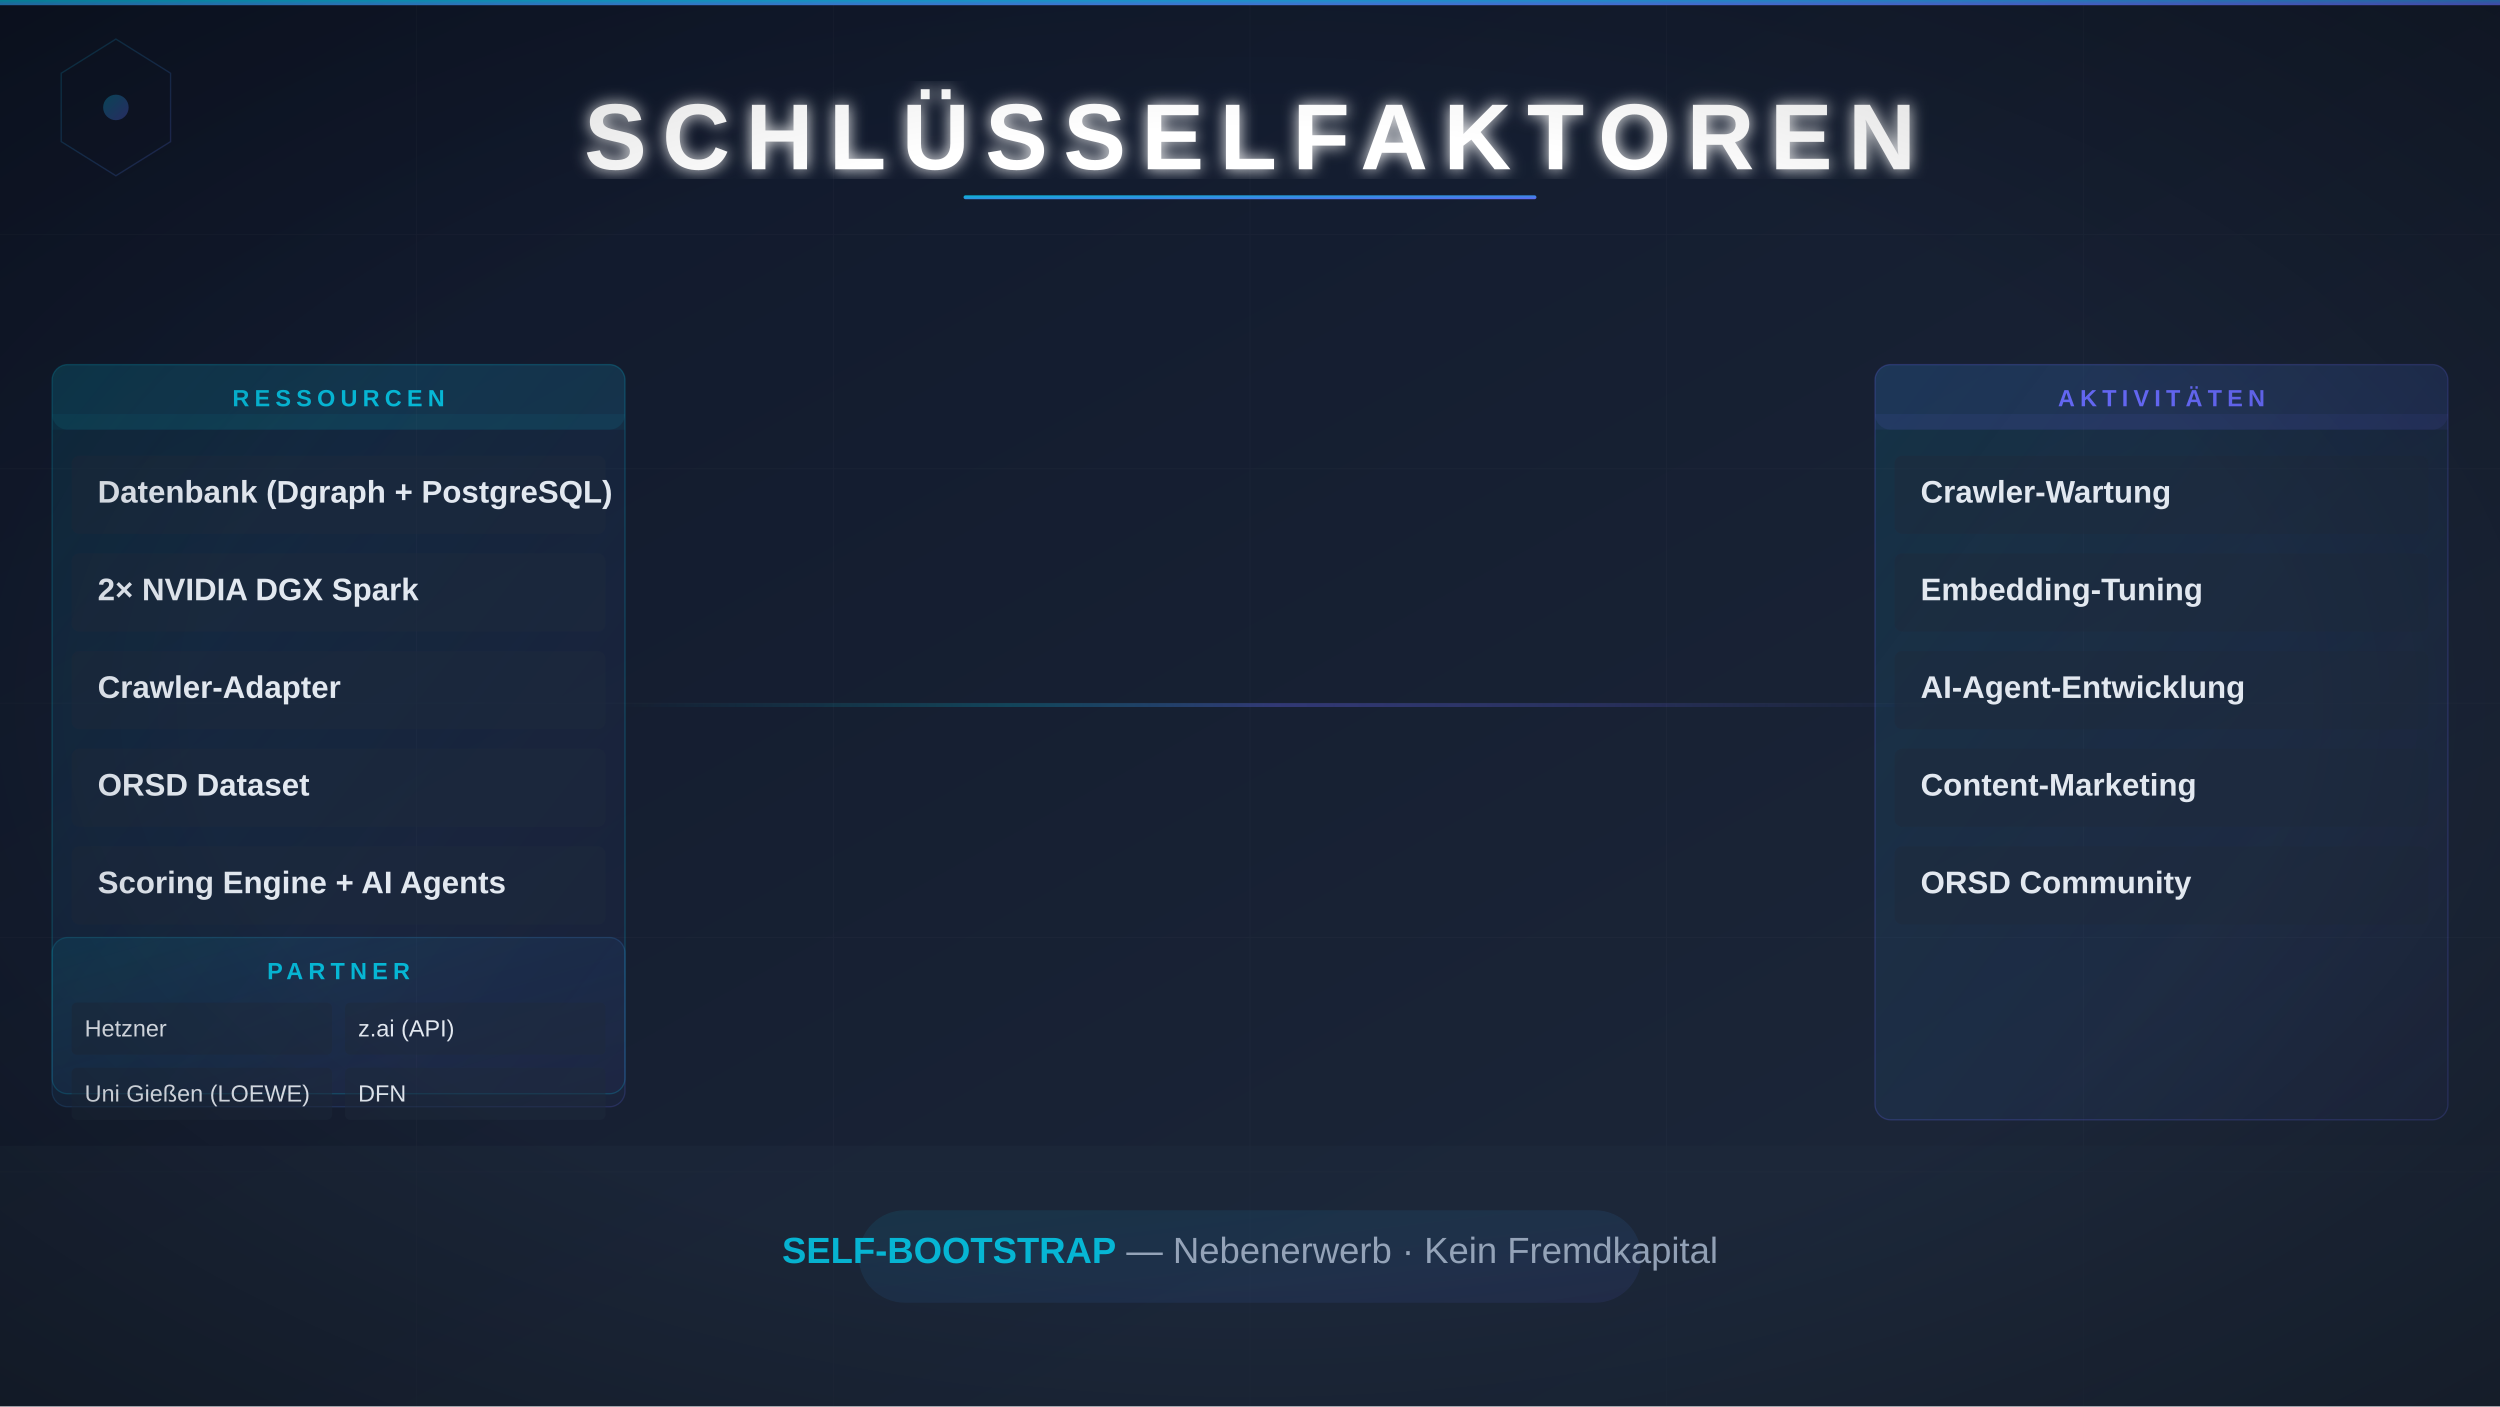
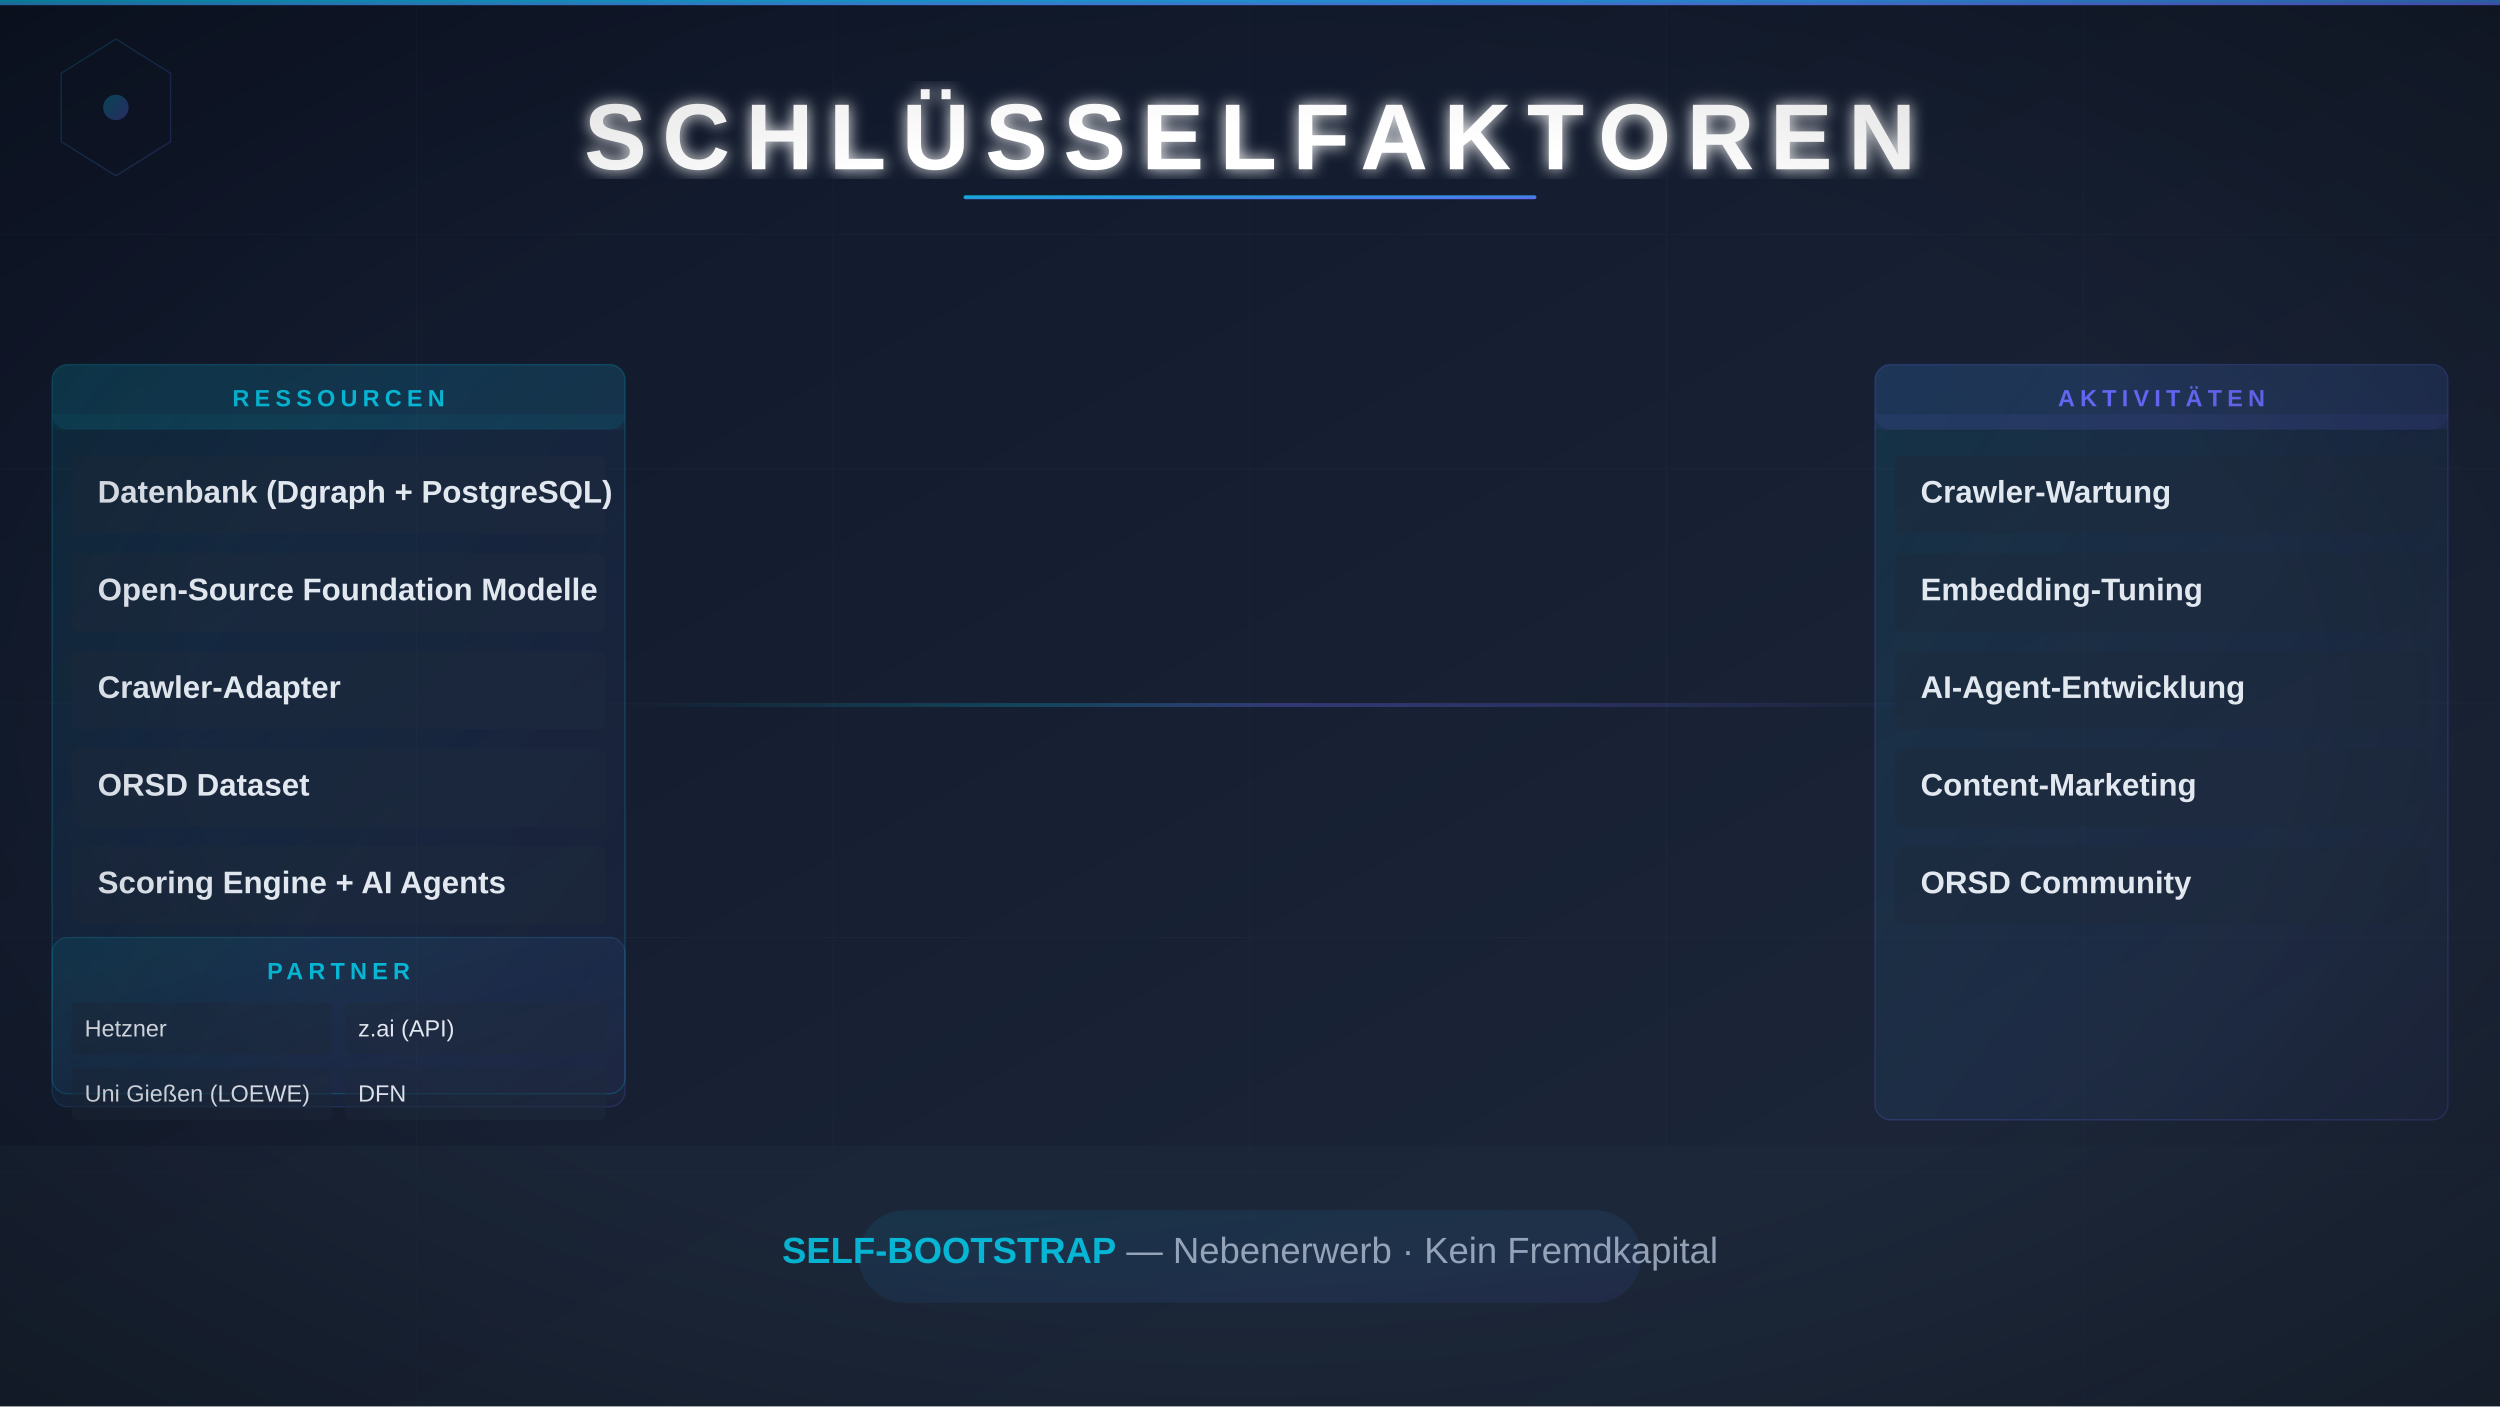
<svg xmlns="http://www.w3.org/2000/svg" viewBox="0 0 1920 1080" width="1920" height="1080">
  <defs>
    <linearGradient id="bg" x1="0%" y1="0%" x2="100%" y2="100%">
      <stop offset="0%" stop-color="#0f172a" />
      <stop offset="100%" stop-color="#1e293b" />
    </linearGradient>
    <linearGradient id="accent" x1="0%" y1="0%" x2="100%" y2="100%">
      <stop offset="0%" stop-color="#06b6d4" />
      <stop offset="100%" stop-color="#6366f1" />
    </linearGradient>
    <linearGradient id="colGrad" x1="0%" y1="0%" x2="100%" y2="100%">
      <stop offset="0%" stop-color="#06b6d4" stop-opacity="0.12" />
      <stop offset="100%" stop-color="#6366f1" stop-opacity="0.04" />
    </linearGradient>
    <linearGradient id="connLine" x1="0%" y1="0%" x2="100%" y2="0%">
      <stop offset="0%" stop-color="#06b6d4" stop-opacity="0" />
      <stop offset="30%" stop-color="#06b6d4" stop-opacity="0.25" />
      <stop offset="50%" stop-color="#6366f1" stop-opacity="0.35" />
      <stop offset="70%" stop-color="#6366f1" stop-opacity="0.25" />
      <stop offset="100%" stop-color="#6366f1" stop-opacity="0" />
    </linearGradient>
    <filter id="glow">
      <feGaussianBlur stdDeviation="6" result="b" />
      <feMerge>
        <feMergeNode in="b" />
        <feMergeNode in="SourceGraphic" />
      </feMerge>
    </filter>
    <radialGradient id="vignette" cx="50%" cy="50%" r="75%">
      <stop offset="55%" stop-color="#000" stop-opacity="0" />
      <stop offset="100%" stop-color="#000" stop-opacity="0.35" />
    </radialGradient>
  </defs>
  <rect width="1920" height="1080" fill="url(#bg)" />
  <g opacity="0.03" stroke="#ffffff" stroke-width="0.5">
    <line x1="0" y1="180" x2="1920" y2="180" />
    <line x1="0" y1="360" x2="1920" y2="360" />
    <line x1="0" y1="540" x2="1920" y2="540" />
    <line x1="0" y1="720" x2="1920" y2="720" />
    <line x1="0" y1="900" x2="1920" y2="900" />
    <line x1="320" y1="0" x2="320" y2="1080" />
    <line x1="640" y1="0" x2="640" y2="1080" />
    <line x1="960" y1="0" x2="960" y2="1080" />
    <line x1="1280" y1="0" x2="1280" y2="1080" />
    <line x1="1600" y1="0" x2="1600" y2="1080" />
  </g>
  <rect x="0" y="0" width="1920" height="4" fill="url(#accent)" />
  <g transform="translate(40, 30) scale(0.35)">
    <polygon points="140,0 260,75 260,225 140,300 20,225 20,75" fill="none" stroke="url(#accent)" stroke-width="3" opacity="0.25" />
    <circle cx="140" cy="150" r="28" fill="url(#accent)" opacity="0.4" />
  </g>
  <text x="960" y="130" font-family="'Segoe UI','Helvetica Neue',Arial,sans-serif" font-size="72" font-weight="700" fill="#ffffff" letter-spacing="12" text-anchor="middle" filter="url(#glow)">SCHLÜSSELFAKTOREN</text>
  <rect x="740" y="150" width="440" height="3" fill="url(#accent)" rx="1.5" />
  <rect x="40" y="280" width="440" height="560" rx="12" fill="url(#colGrad)" stroke="#06b6d4" stroke-width="1" stroke-opacity="0.25" />
  <rect x="40" y="280" width="440" height="50" rx="12" fill="#06b6d4" opacity="0.1" />
  <rect x="40" y="318" width="440" height="12" fill="#06b6d4" opacity="0.06" />
  <text x="260" y="312" font-family="'Segoe UI',Arial,sans-serif" font-size="18" font-weight="700" fill="#06b6d4" letter-spacing="4" text-anchor="middle">RESSOURCEN</text>
  <g transform="translate(55, 350)">
    <rect x="0" y="0" width="410" height="60" rx="6" fill="#1e293b" opacity="0.5" />
    <text x="20" y="36" font-family="'Segoe UI',Arial,sans-serif" font-size="24" font-weight="600" fill="#e2e8f0">Datenbank (Dgraph + PostgreSQL)</text>
  </g>
  <g transform="translate(55, 425)">
    <rect x="0" y="0" width="410" height="60" rx="6" fill="#1e293b" opacity="0.5" />
-     <text x="20" y="36" font-family="'Segoe UI',Arial,sans-serif" font-size="24" font-weight="600" fill="#e2e8f0">2× NVIDIA DGX Spark</text>
+     <text x="20" y="36" font-family="'Segoe UI',Arial,sans-serif" font-size="24" font-weight="600" fill="#e2e8f0">Open-Source Foundation Modelle</text>
  </g>
  <g transform="translate(55, 500)">
    <rect x="0" y="0" width="410" height="60" rx="6" fill="#1e293b" opacity="0.5" />
    <text x="20" y="36" font-family="'Segoe UI',Arial,sans-serif" font-size="24" font-weight="600" fill="#e2e8f0">Crawler-Adapter</text>
  </g>
  <g transform="translate(55, 575)">
    <rect x="0" y="0" width="410" height="60" rx="6" fill="#1e293b" opacity="0.5" />
    <text x="20" y="36" font-family="'Segoe UI',Arial,sans-serif" font-size="24" font-weight="600" fill="#e2e8f0">ORSD Dataset</text>
  </g>
  <g transform="translate(55, 650)">
    <rect x="0" y="0" width="410" height="60" rx="6" fill="#1e293b" opacity="0.5" />
    <text x="20" y="36" font-family="'Segoe UI',Arial,sans-serif" font-size="24" font-weight="600" fill="#e2e8f0">Scoring Engine + AI Agents</text>
  </g>
  <rect x="40" y="720" width="440" height="130" rx="12" fill="url(#colGrad)" stroke="url(#accent)" stroke-width="1" stroke-opacity="0.2" />
  <text x="260" y="752" font-family="'Segoe UI',Arial,sans-serif" font-size="18" font-weight="700" fill="#06b6d4" letter-spacing="4" text-anchor="middle">PARTNER</text>
  <g transform="translate(55, 770)">
    <rect x="0" y="0" width="200" height="40" rx="4" fill="#1e293b" opacity="0.5" />
    <text x="10" y="26" font-family="'Segoe UI',Arial,sans-serif" font-size="18" font-weight="500" fill="#e2e8f0">Hetzner</text>
  </g>
  <g transform="translate(265, 770)">
    <rect x="0" y="0" width="200" height="40" rx="4" fill="#1e293b" opacity="0.5" />
    <text x="10" y="26" font-family="'Segoe UI',Arial,sans-serif" font-size="18" font-weight="500" fill="#e2e8f0">z.ai (API)</text>
  </g>
  <g transform="translate(55, 820)">
    <rect x="0" y="0" width="200" height="40" rx="4" fill="#1e293b" opacity="0.5" />
    <text x="10" y="26" font-family="'Segoe UI',Arial,sans-serif" font-size="18" font-weight="500" fill="#e2e8f0">Uni Gießen (LOEWE)</text>
  </g>
  <g transform="translate(265, 820)">
    <rect x="0" y="0" width="200" height="40" rx="4" fill="#1e293b" opacity="0.5" />
    <text x="10" y="26" font-family="'Segoe UI',Arial,sans-serif" font-size="18" font-weight="500" fill="#e2e8f0">DFN</text>
  </g>
  <rect x="480" y="540" width="1000" height="3" rx="1.5" fill="url(#connLine)" />
  <rect x="1440" y="280" width="440" height="580" rx="12" fill="url(#colGrad)" stroke="#6366f1" stroke-width="1" stroke-opacity="0.25" />
  <rect x="1440" y="280" width="440" height="50" rx="12" fill="#6366f1" opacity="0.1" />
  <rect x="1440" y="318" width="440" height="12" fill="#6366f1" opacity="0.08" />
  <text x="1660" y="312" font-family="'Segoe UI',Arial,sans-serif" font-size="18" font-weight="700" fill="#6366f1" letter-spacing="4" text-anchor="middle">AKTIVITÄTEN</text>
  <g transform="translate(1455, 350)">
    <rect x="0" y="0" width="410" height="60" rx="6" fill="#1e293b" opacity="0.5" />
    <text x="20" y="36" font-family="'Segoe UI',Arial,sans-serif" font-size="24" font-weight="600" fill="#e2e8f0">Crawler-Wartung</text>
  </g>
  <g transform="translate(1455, 425)">
    <rect x="0" y="0" width="410" height="60" rx="6" fill="#1e293b" opacity="0.5" />
    <text x="20" y="36" font-family="'Segoe UI',Arial,sans-serif" font-size="24" font-weight="600" fill="#e2e8f0">Embedding-Tuning</text>
  </g>
  <g transform="translate(1455, 500)">
    <rect x="0" y="0" width="410" height="60" rx="6" fill="#1e293b" opacity="0.5" />
    <text x="20" y="36" font-family="'Segoe UI',Arial,sans-serif" font-size="24" font-weight="600" fill="#e2e8f0">AI-Agent-Entwicklung</text>
  </g>
  <g transform="translate(1455, 575)">
    <rect x="0" y="0" width="410" height="60" rx="6" fill="#1e293b" opacity="0.5" />
    <text x="20" y="36" font-family="'Segoe UI',Arial,sans-serif" font-size="24" font-weight="600" fill="#e2e8f0">Content-Marketing</text>
  </g>
  <g transform="translate(1455, 650)">
    <rect x="0" y="0" width="410" height="60" rx="6" fill="#1e293b" opacity="0.5" />
    <text x="20" y="36" font-family="'Segoe UI',Arial,sans-serif" font-size="24" font-weight="600" fill="#e2e8f0">ORSD Community</text>
  </g>
  <rect x="0" y="880" width="1920" height="200" fill="#1e293b" opacity="0.5" />
  <g transform="translate(960, 955)">
    <rect x="-300" y="-25" width="600" height="70" rx="35" fill="url(#accent)" opacity="0.10" stroke="url(#accent)" stroke-width="1" />
    <text x="0" y="15" font-family="'Segoe UI',Arial,sans-serif" font-size="28" fill="#e2e8f0" text-anchor="middle">
      <tspan font-weight="700" fill="#06b6d4">SELF-BOOTSTRAP</tspan>
      <tspan fill="#94a3b8"> — Nebenerwerb · Kein Fremdkapital</tspan>
    </text>
  </g>
  <rect width="1920" height="1080" fill="url(#vignette)" pointer-events="none" />
</svg>
